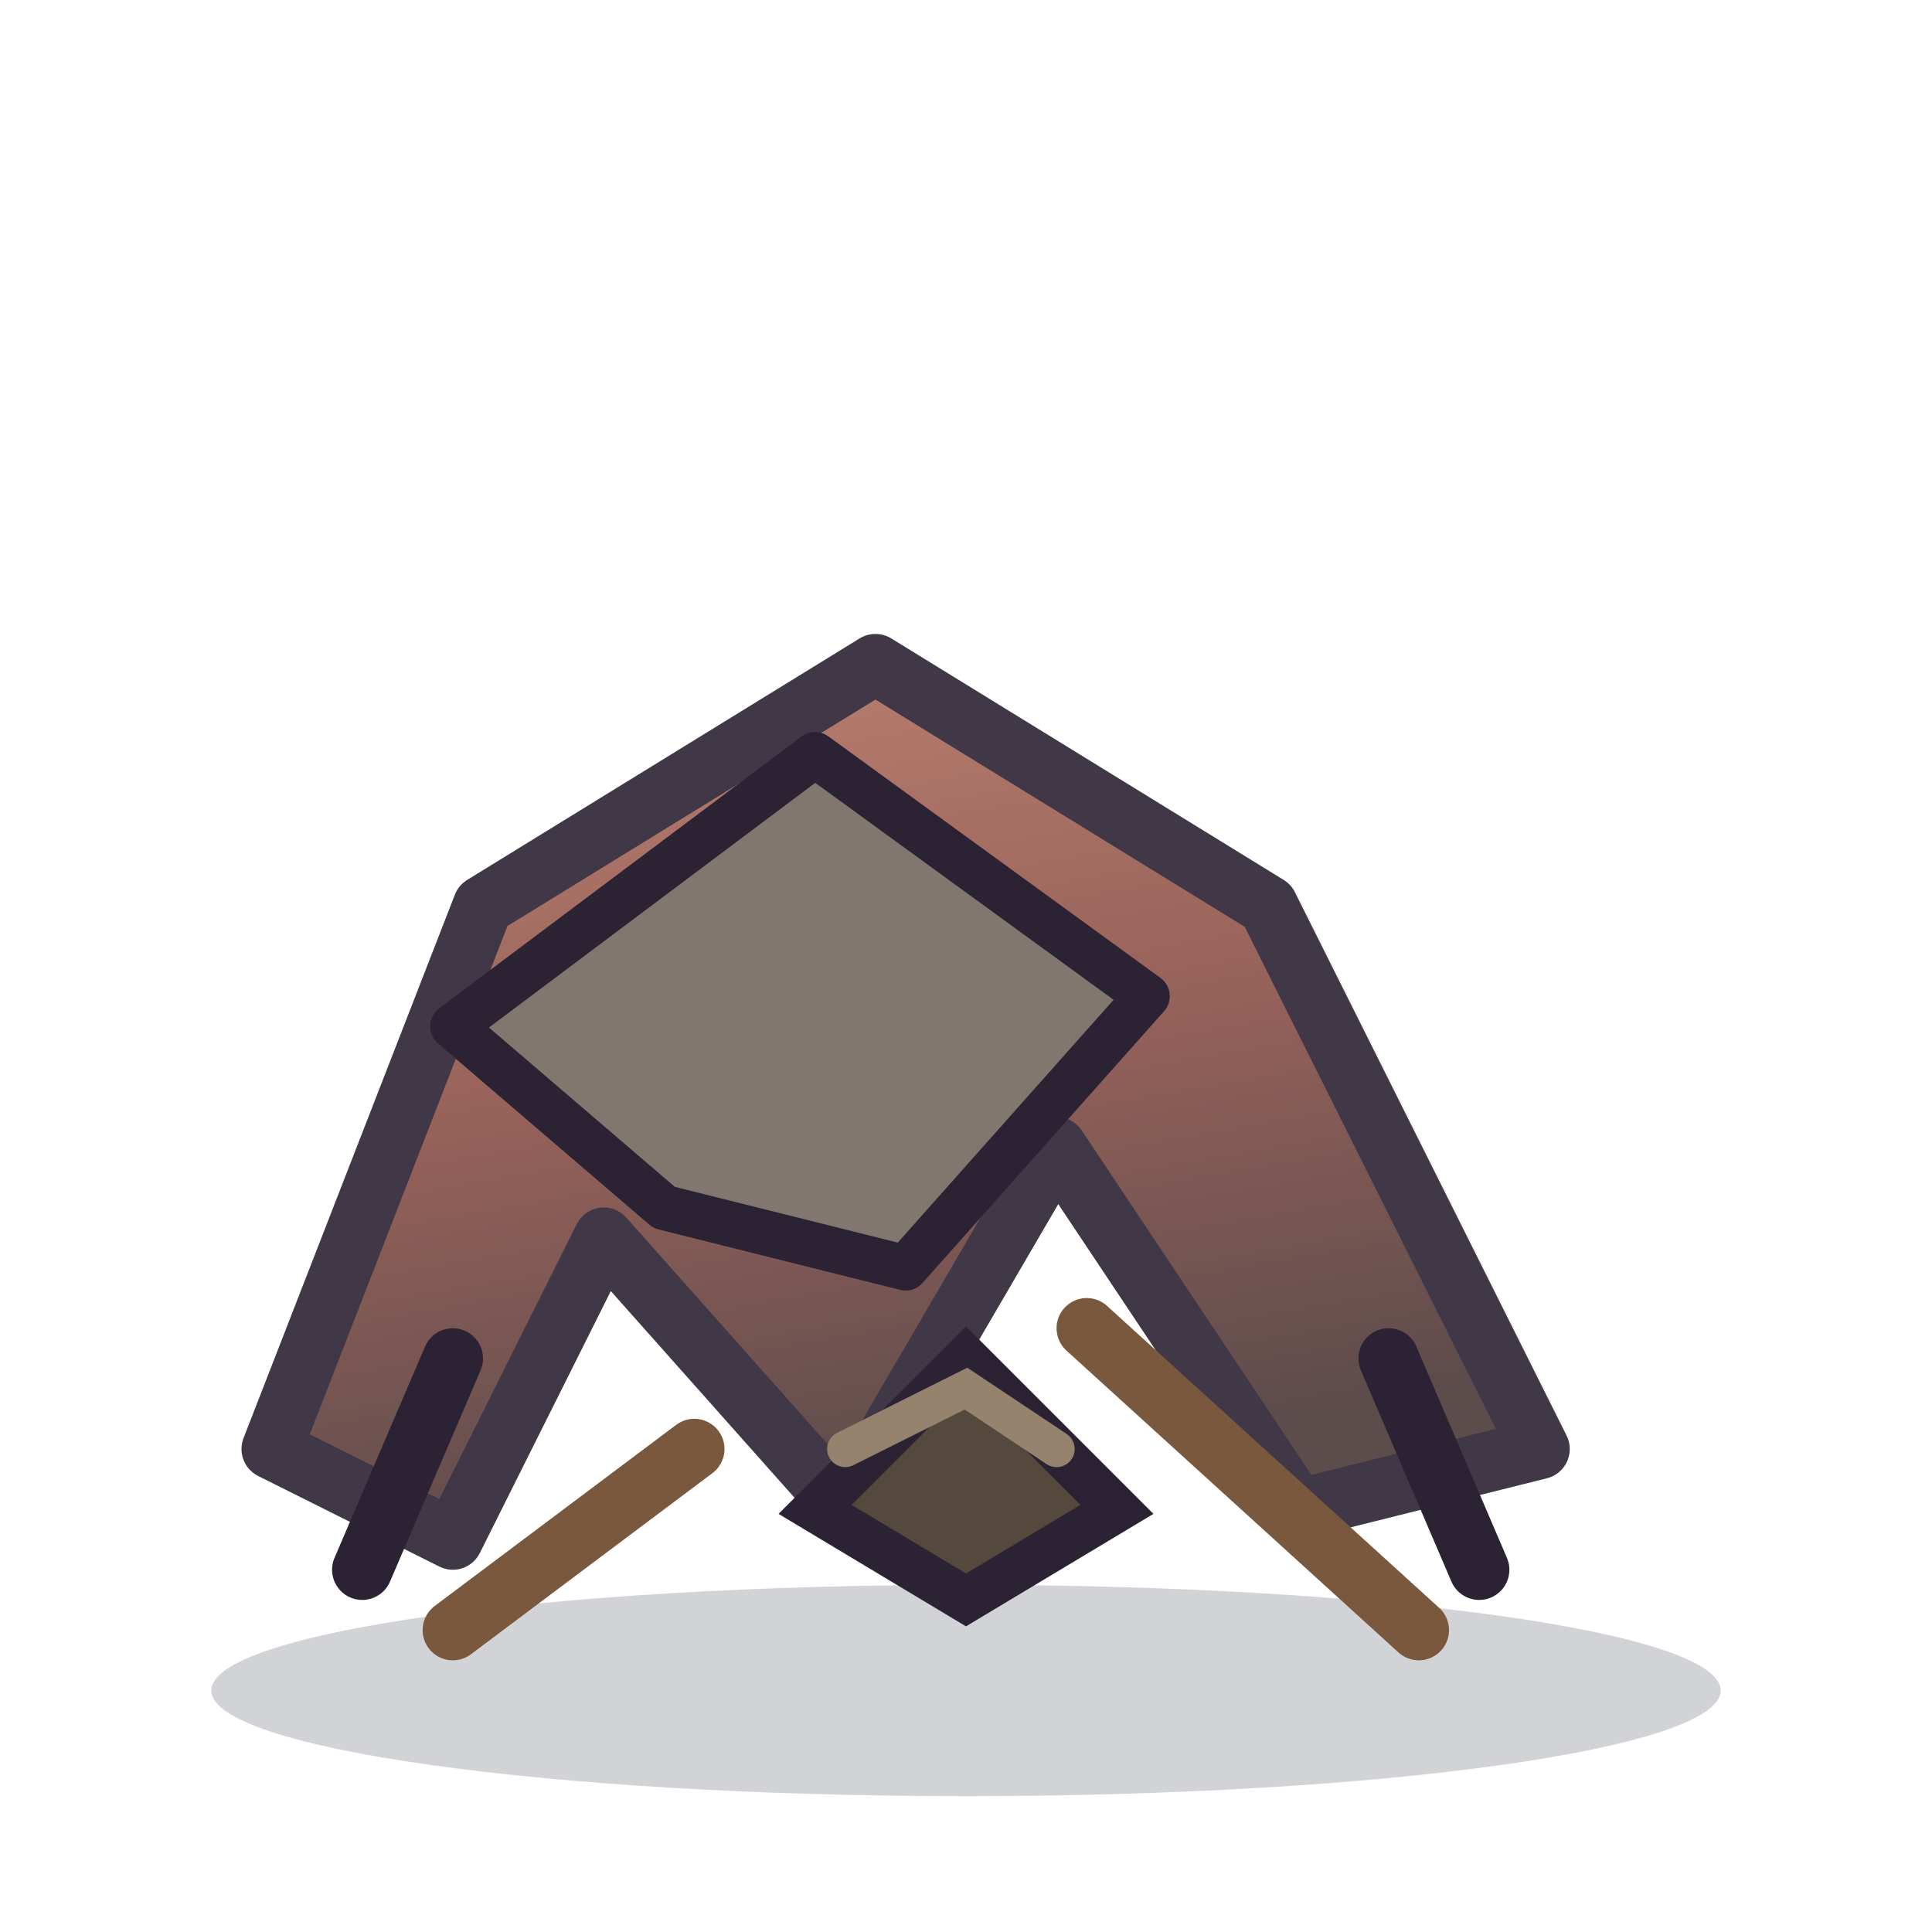
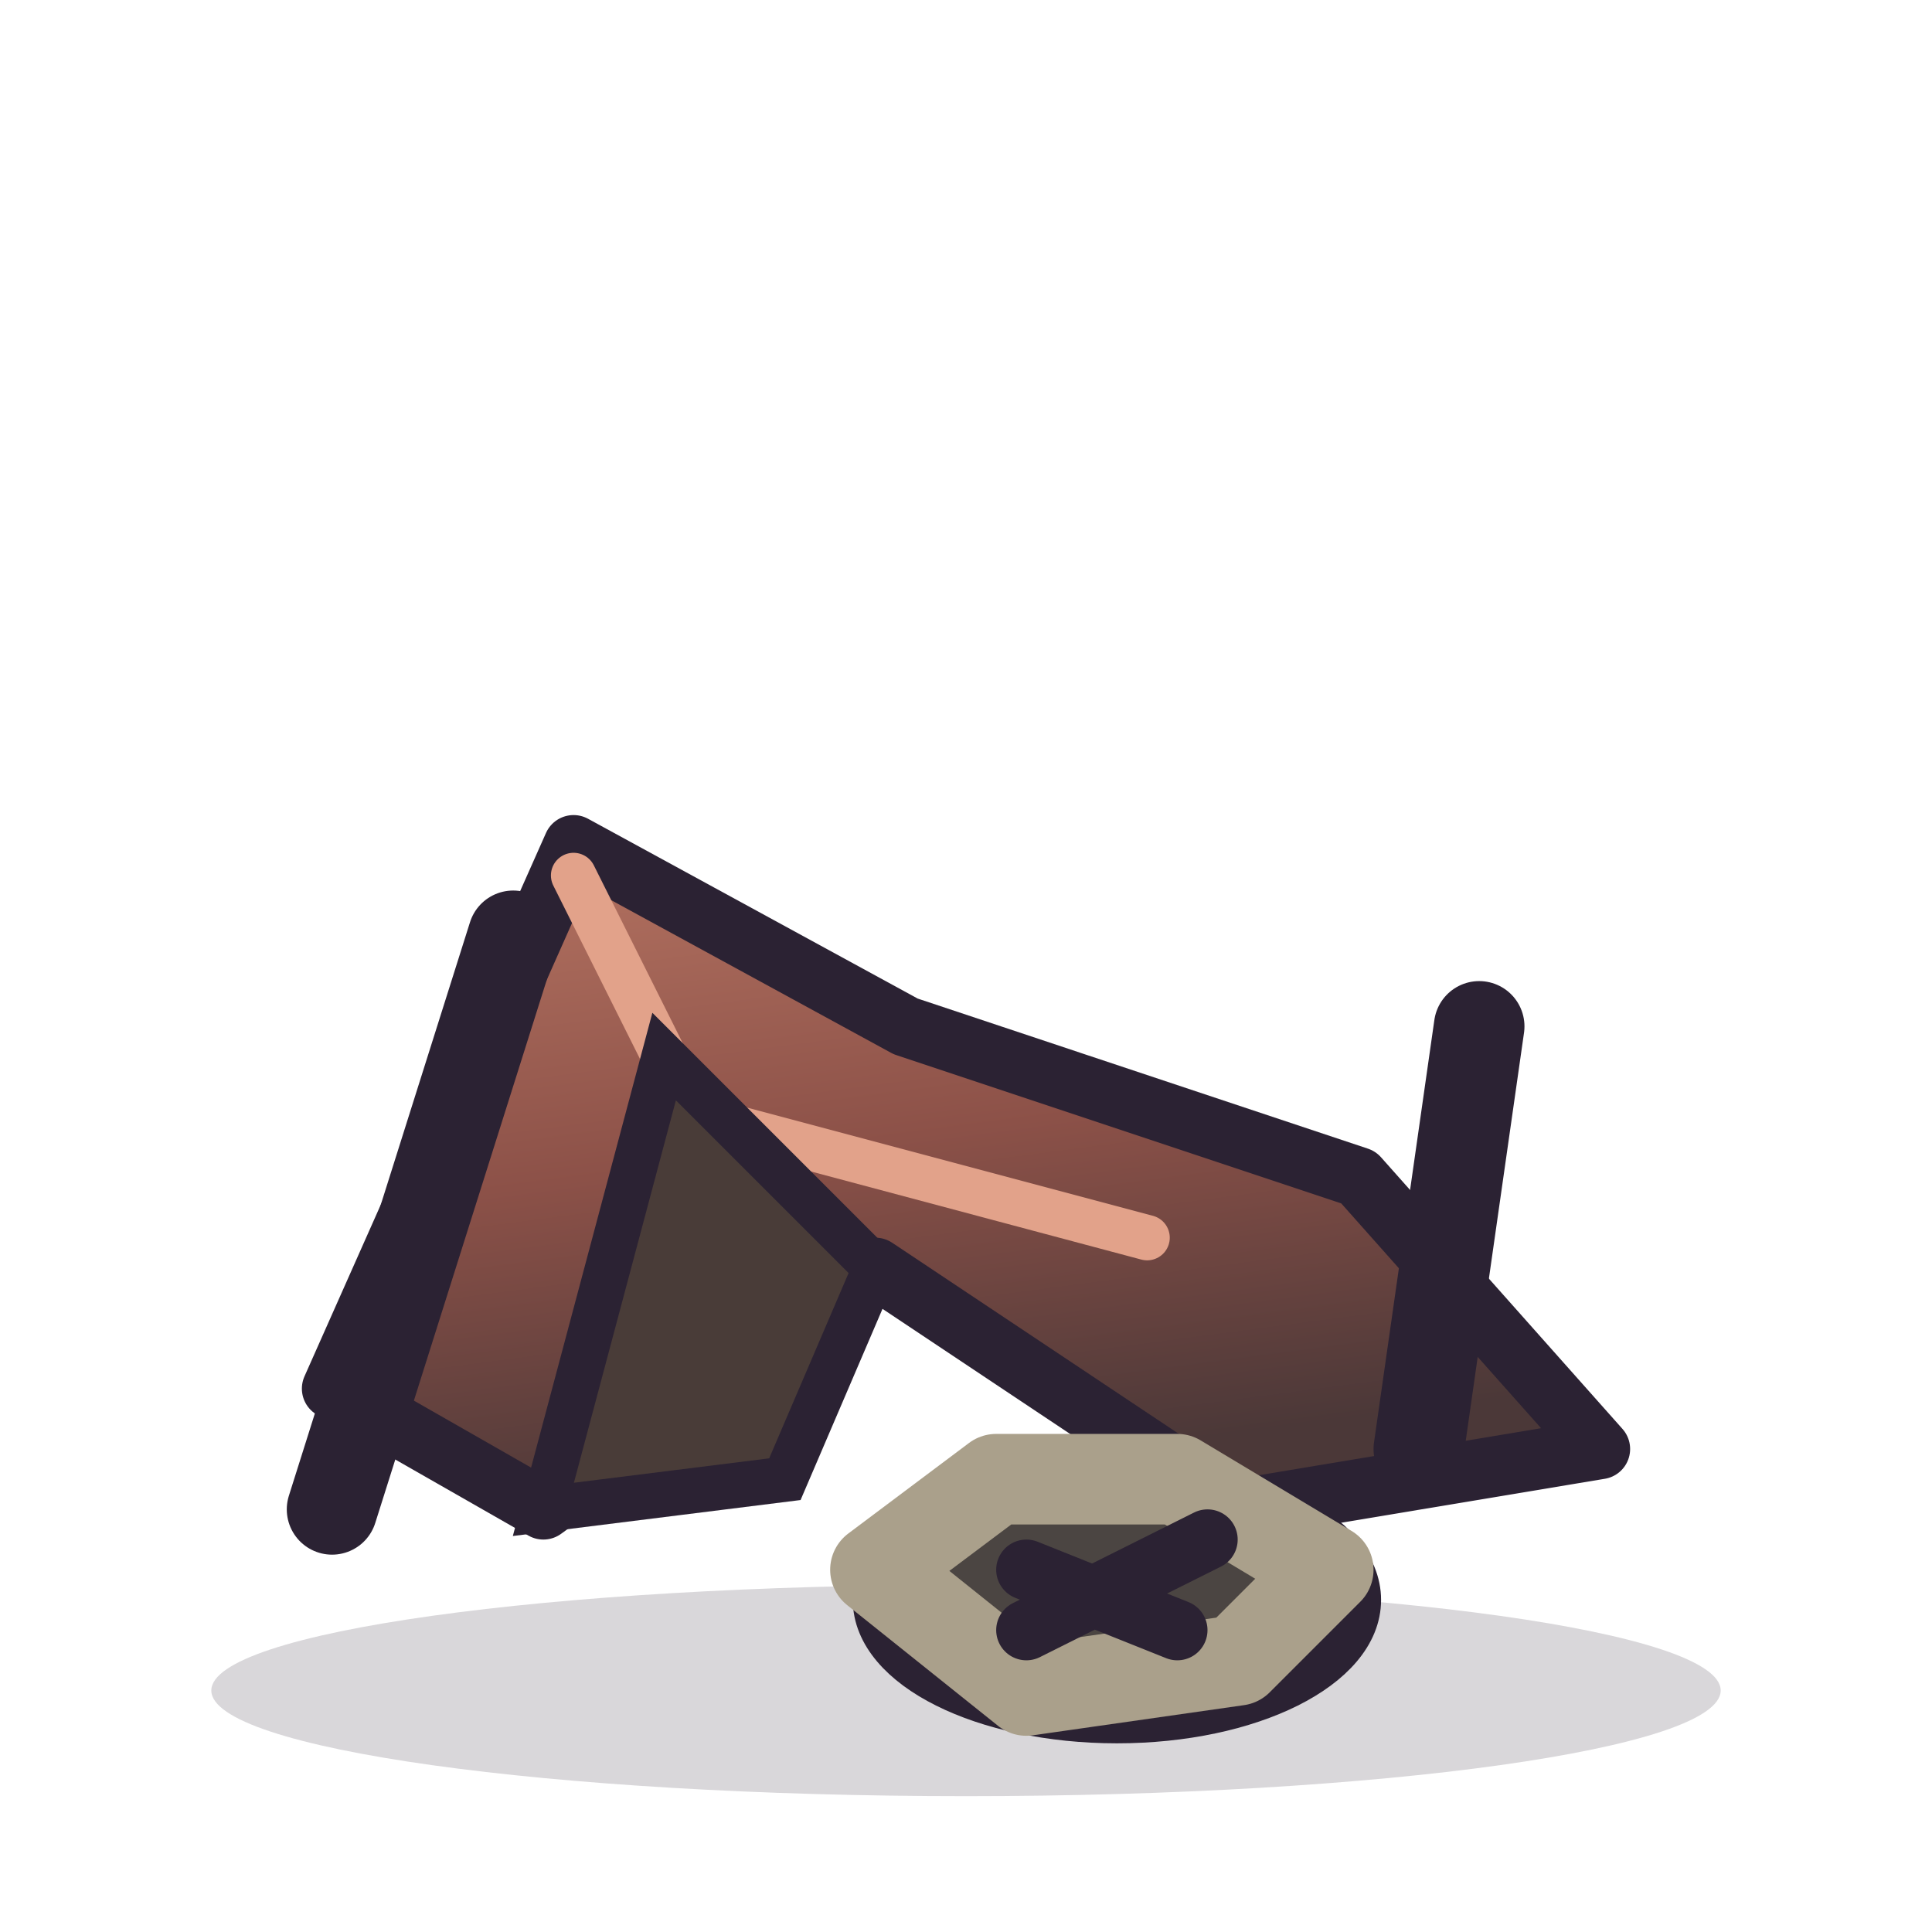
<svg xmlns="http://www.w3.org/2000/svg" width="64" height="64" viewBox="0 0 64 64">
  <defs>
    <linearGradient id="stone" x1="0" y1="0" x2=".25" y2="1">
      <stop stop-color="#e0d8c6" />
      <stop offset=".52" stop-color="#a99f8b" />
      <stop offset="1" stop-color="#625d53" />
    </linearGradient>
    <linearGradient id="wood" x1="0" y1="0" x2=".25" y2="1">
      <stop stop-color="#c4955f" />
      <stop offset=".52" stop-color="#87603e" />
      <stop offset="1" stop-color="#4d392f" />
    </linearGradient>
    <linearGradient id="bone" x1="0" y1="0" x2=".25" y2="1">
      <stop stop-color="#fff0ce" />
      <stop offset=".55" stop-color="#dfc69e" />
      <stop offset="1" stop-color="#ab8c69" />
    </linearGradient>
    <linearGradient id="cloth" x1="0" y1="0" x2=".25" y2="1">
      <stop stop-color="#b77563" />
      <stop offset=".52" stop-color="#8c5148" />
      <stop offset="1" stop-color="#4b3838" />
    </linearGradient>
    <linearGradient id="ruin" x1="0" y1="0" x2=".25" y2="1">
      <stop stop-color="#d2c6ad" />
      <stop offset=".52" stop-color="#9e9381" />
      <stop offset="1" stop-color="#61594e" />
    </linearGradient>
  </defs>
-   <ellipse cx="32" cy="56" rx="25" ry="3.5" fill="#202330" opacity=".20" />
-   <path d="m9 48 7-18 13-8 13 8 9 18-8 2-8-12-7 12-8-9-5 10Z" fill="url(#cloth)" stroke="#2b2233" stroke-width="2" stroke-linejoin="round" opacity=".9" />
-   <path d="m15 34 12-9 11 8-8 9-8-2Z" fill="#81776e" stroke="#2b2233" stroke-width="1.5" stroke-linejoin="round" />
-   <path d="M23 48 15 54m21-10 11 10" stroke="#79583d" stroke-width="2" stroke-linecap="round" />
-   <path d="M27 50 32 45l5 5-5 3Z" fill="#55483c" stroke="#2b2233" stroke-width="1.5" />
-   <path d="m28 48 4-2 3 2" fill="none" stroke="#95836d" stroke-width="1.2" stroke-linecap="round" />
-   <path d="m12 52 3-7m34 7-3-7" stroke="#2b2233" stroke-width="2" stroke-linecap="round" />
+   <ellipse cx="32" cy="56" rx="25" ry="3.5" fill="#2b2233" opacity=".18" />
+   <path d="M11 46 19 28 30 34 45 39 53 48 41 50 29 42 18 50Z" fill="url(#cloth)" stroke="#2b2233" stroke-width="2" stroke-linejoin="round" />
+   <path d="M19 29 23 37 38 41" fill="none" stroke="#e2a28a" stroke-width="1.5" stroke-linecap="round" />
+   <path d="M18 50 22 35 29 42 26 49Z" fill="#493c38" stroke="#2b2233" stroke-width="1.5" />
+   <path d="M11 50 17 31M47 48 49 34" stroke="#2b2233" stroke-width="3" stroke-linecap="round" />
+   <ellipse cx="37" cy="53" rx="8" ry="4" fill="#4b4542" stroke="#2b2233" stroke-width="1.5" />
+   <path d="M29 52 33 49 39 49 44 52 41 55 34 56Z" fill="none" stroke="#aaa08b" stroke-width="3" stroke-linejoin="round" />
+   <path d="M34 52 39 54M34 54 40 51" stroke="#2b2233" stroke-width="2" stroke-linecap="round" />
</svg>
